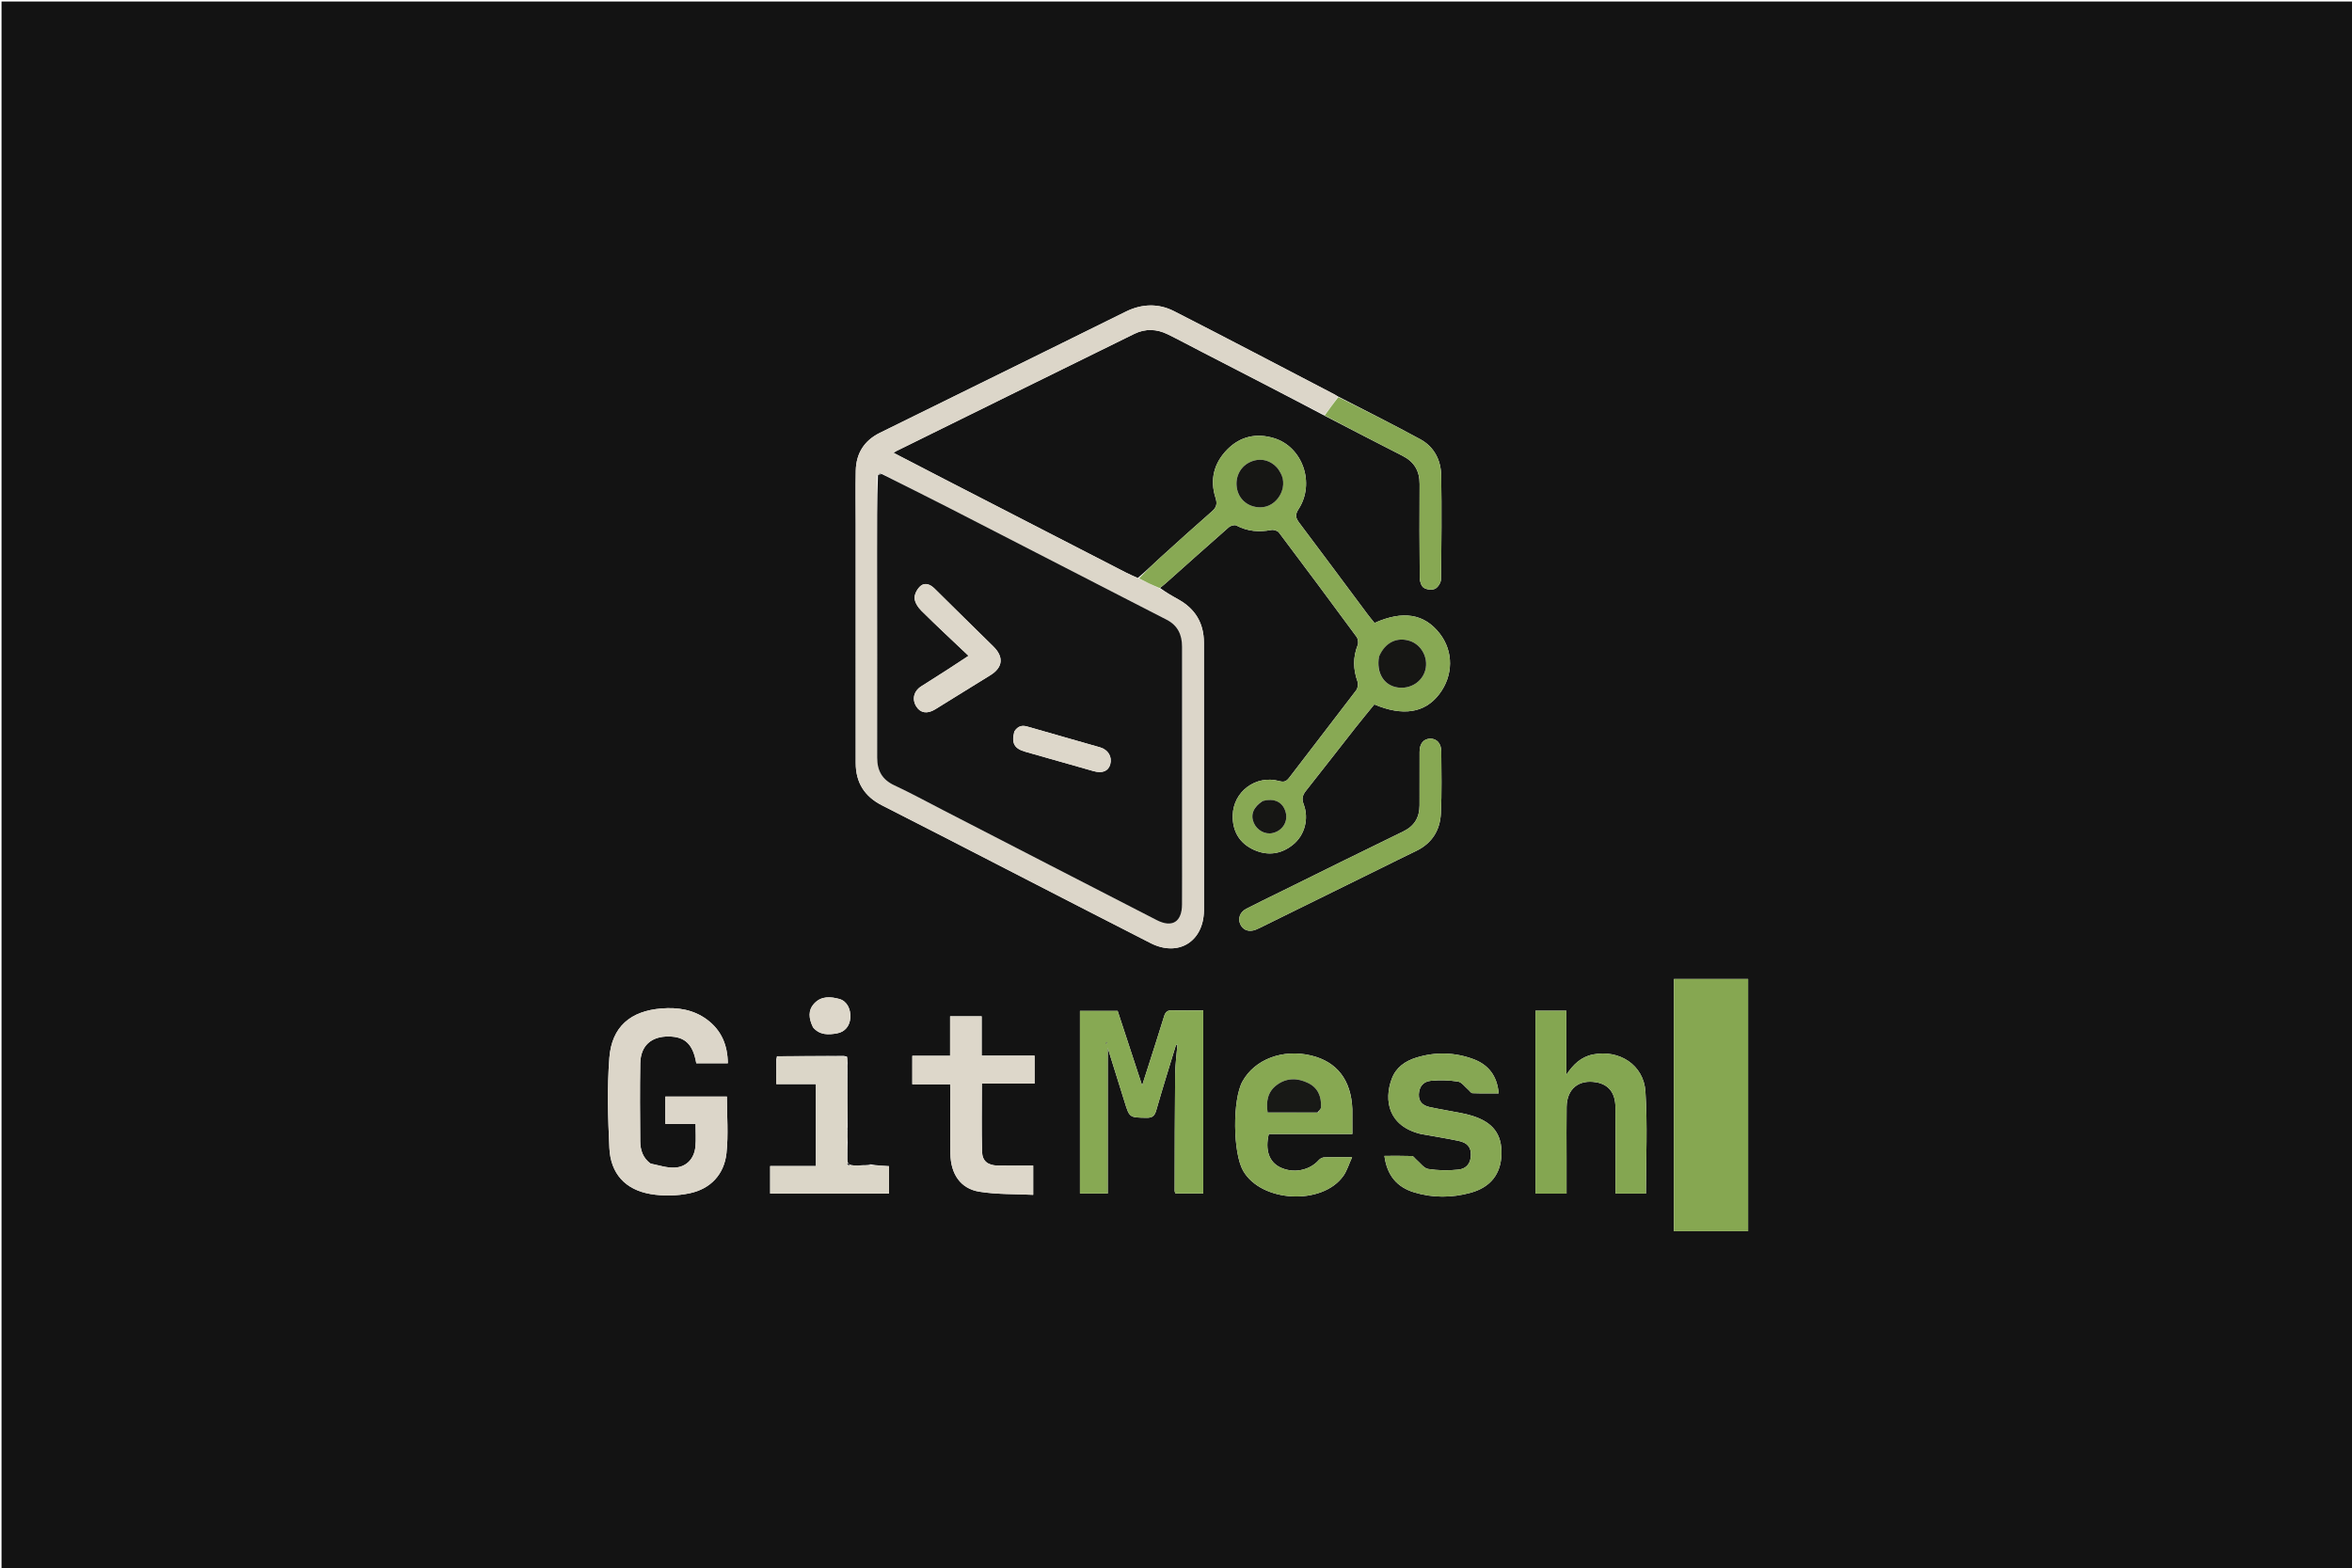
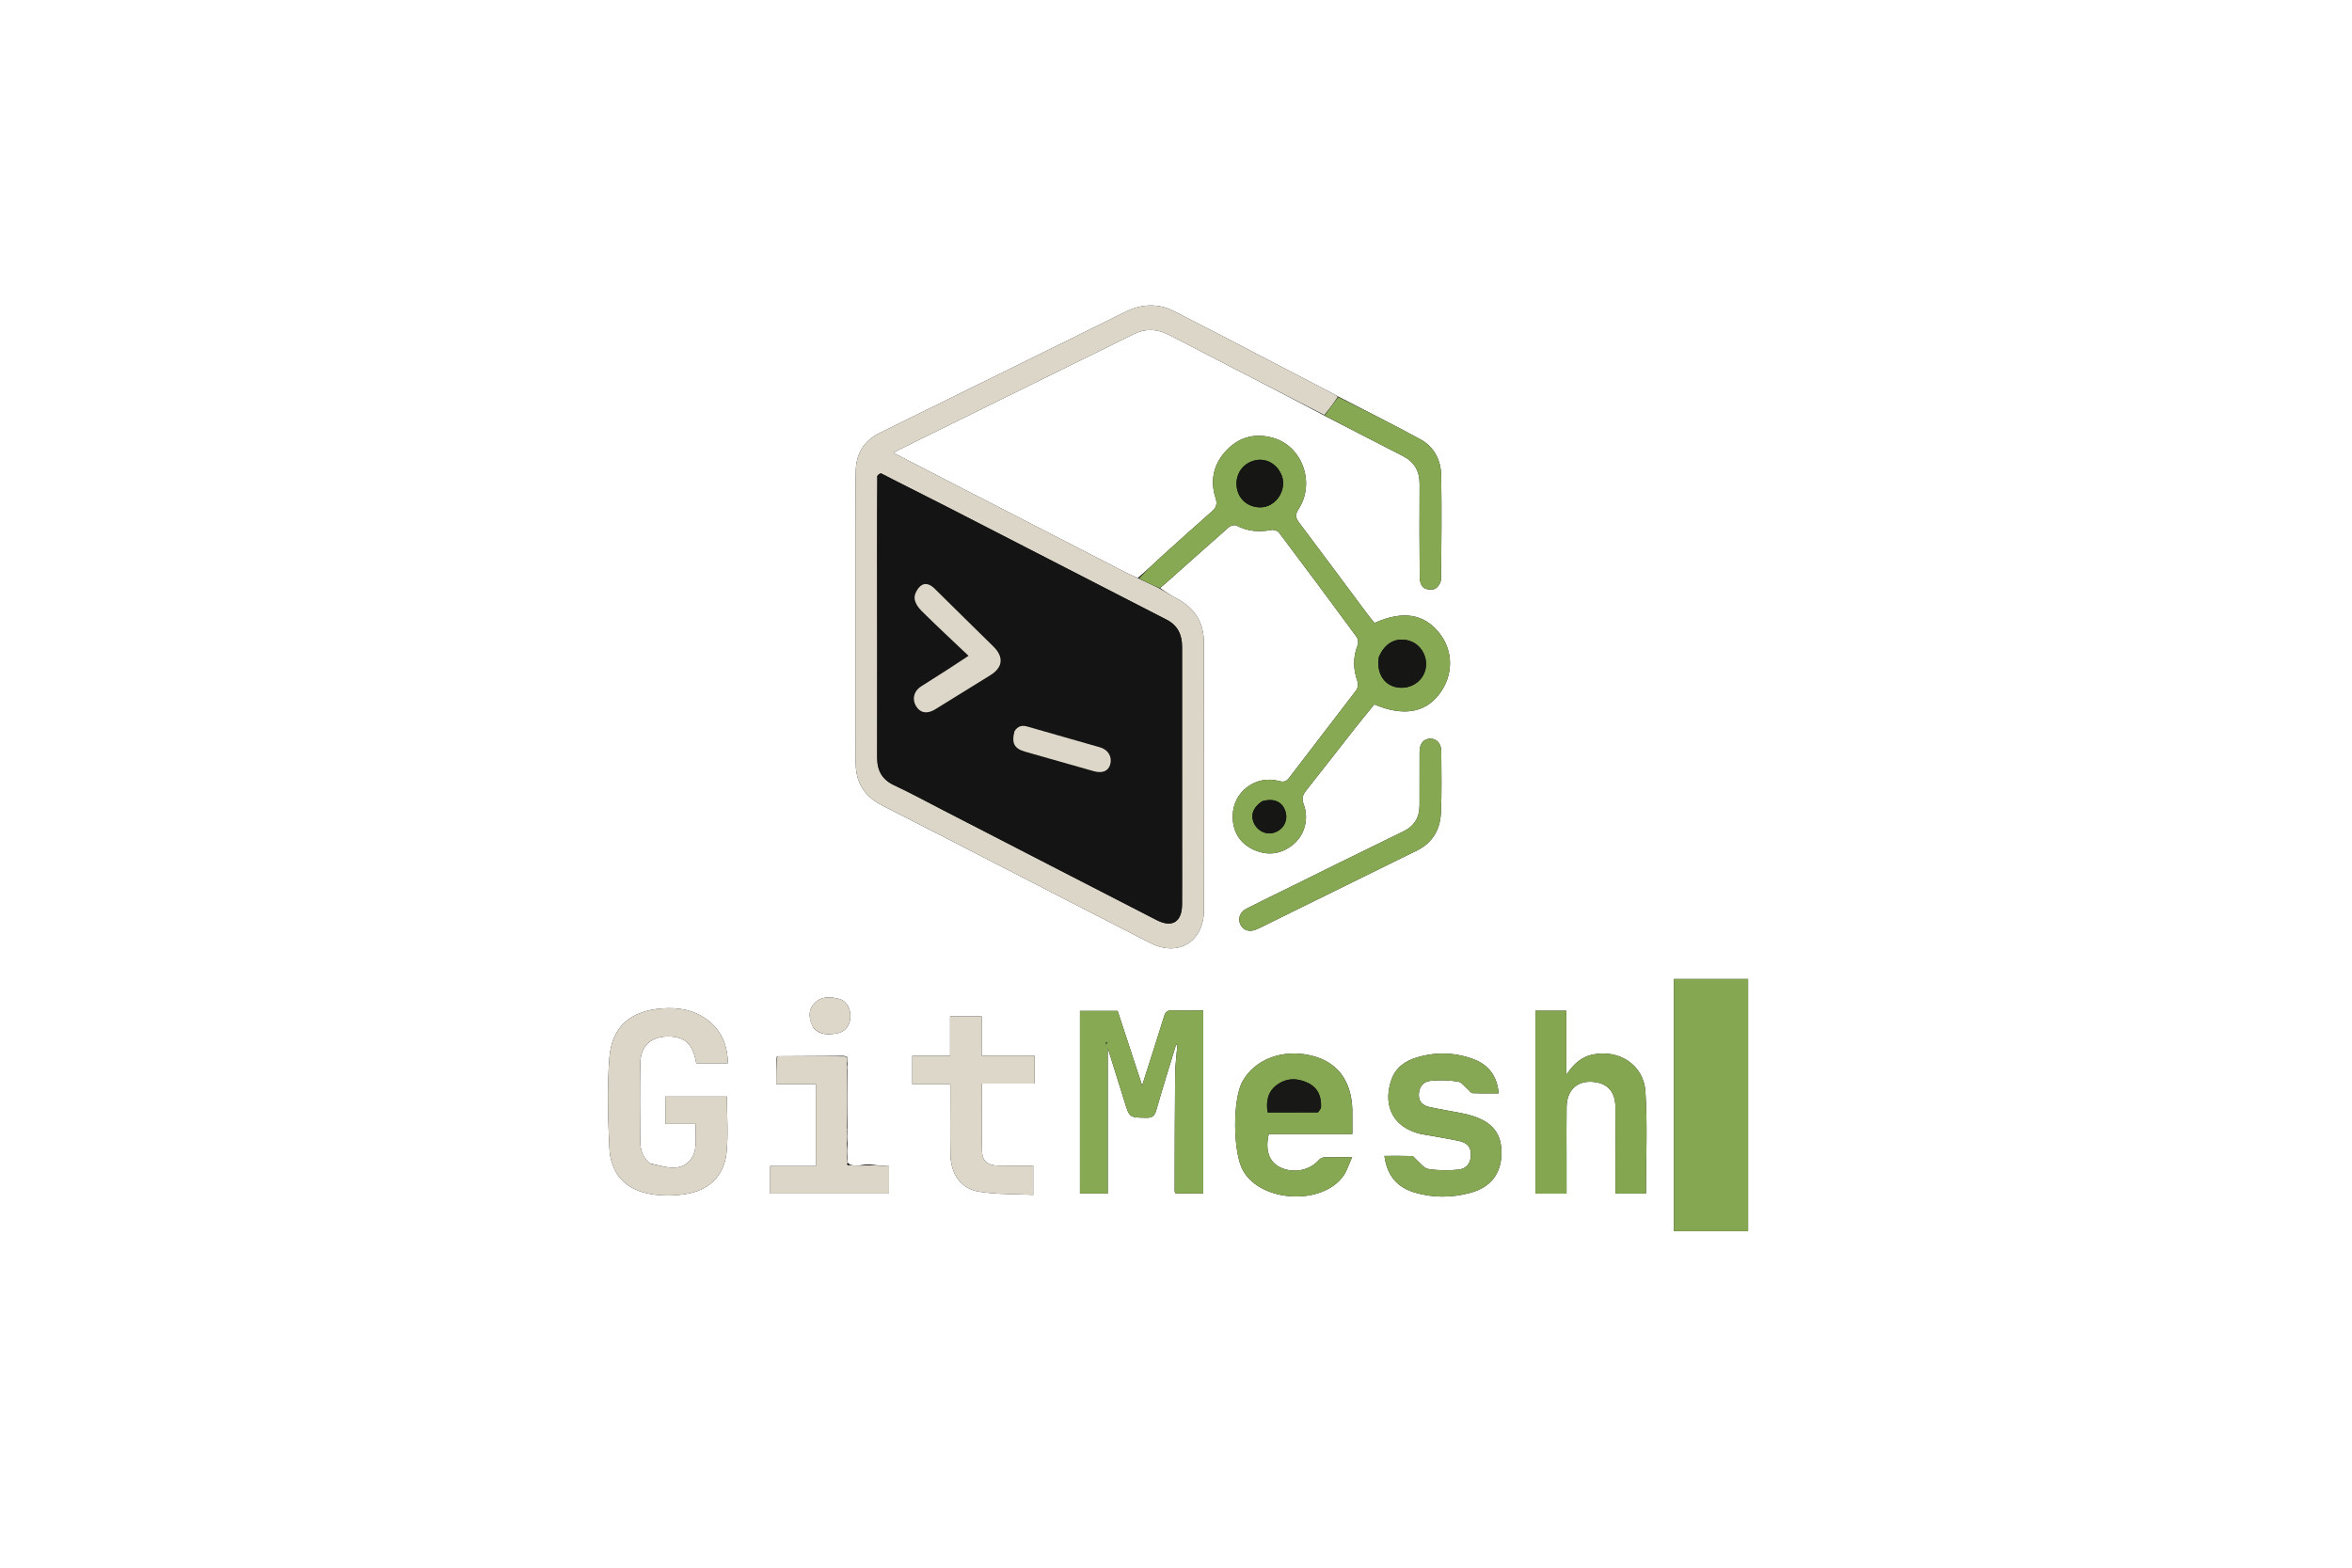
<svg xmlns="http://www.w3.org/2000/svg" version="1.1" id="Layer_1" x="0px" y="0px" width="100%" viewBox="0 0 1536 1024" enable-background="new 0 0 1536 1024" xml:space="preserve">
-   <path fill="#131313" opacity="1" stroke="none" d=" M846,1025   C564,1025 282.5,1025 1,1025   C1,683.667 1,342.333 1,1   C513,1 1025,1 1537,1   C1537,342.333 1537,683.667 1537,1025   C1306.833,1025 1076.667,1025 846,1025  M553.43,699.16   C553.354,697.791 553.278,696.422 553.489,694.408   C553.409,693.249 553.328,692.089 553.21,690.243   C552.797,690.132 552.384,690.02 551.062,689.679   C536.71,689.779 522.357,689.878 507.425,689.934   C507.328,690.279 507.231,690.624 506.965,691.895   C506.965,697.159 506.965,702.423 506.965,708.099   C515.878,708.099 524.281,708.099 532.827,708.099   C532.827,726.075 532.827,743.623 532.827,761.653   C522.634,761.653 512.751,761.653 502.968,761.653   C502.968,768.015 502.968,773.884 502.968,779.617   C529.075,779.617 554.776,779.617 580.596,779.617   C580.596,773.512 580.596,767.757 580.596,761.739   C576.589,761.514 572.807,761.302 568.466,760.536   C565.963,760.742 563.459,760.948 560.141,761.415   C558.442,761.334 556.743,761.253 554.744,760.655   C554.435,760.408 554.126,760.161 553.579,759.187   C553.447,758.443 553.314,757.698 553.408,756.079   C553.35,753.07 553.292,750.061 553.522,746.188   C553.423,743.777 553.323,741.367 553.439,738.333   C553.365,737.906 553.291,737.48 553.505,736.152   C553.402,724.086 553.3,712.021 553.43,699.16  M865.28,271.666   C882.141,280.356 898.967,289.115 915.879,297.705   C923.504,301.577 927.132,307.525 927.081,316.095   C926.96,336.578 926.974,357.062 927.171,377.544   C927.192,379.753 928.183,382.843 929.795,383.914   C931.666,385.159 935.161,385.548 937.133,384.602   C939.037,383.689 941.017,380.619 941.046,378.47   C941.356,355.827 941.559,333.174 941.184,310.534   C941.017,300.509 936.542,291.826 927.548,286.919   C909.891,277.285 891.873,268.312 873.4,258.74   C872.828,258.401 872.271,258.033 871.682,257.726   C836.697,239.52 801.8,221.142 766.666,203.228   C756.512,198.052 745.702,198.414 735.326,203.509   C718.303,211.867 701.327,220.32 684.315,228.702   C647.748,246.719 611.165,264.707 574.6,282.729   C564.373,287.769 559.109,296.151 558.877,307.443   C558.638,319.104 558.838,330.775 558.836,342.441   C558.83,394.44 558.78,446.438 558.843,498.437   C558.858,511.051 564.499,520.217 575.962,526.022   C603.129,539.78 630.164,553.8 657.252,567.713   C688.635,583.832 719.974,600.034 751.416,616.037   C769.516,625.249 785.996,615.077 786.25,594.77   C786.262,593.77 786.26,592.77 786.26,591.77   C786.246,534.438 786.225,477.107 786.22,419.775   C786.219,406.915 780.49,397.537 769.25,391.383   C765.063,389.09 760.989,386.592 757.564,384.035   C758.848,382.983 760.171,381.974 761.41,380.871   C775.095,368.683 788.729,356.437 802.514,344.364   C803.659,343.361 806.262,342.642 807.416,343.252   C814.726,347.116 822.249,347.707 830.232,346.175   C831.768,345.88 834.318,346.644 835.205,347.821   C852.247,370.436 869.145,393.16 885.92,415.973   C886.88,417.278 887.259,419.834 886.671,421.316   C883.491,429.327 883.678,437.148 886.538,445.191   C887.116,446.816 886.729,449.508 885.69,450.876   C871.19,469.984 856.443,488.904 841.923,507.997   C839.983,510.548 838.415,510.996 835.323,510.157   C820.175,506.046 805.402,516.978 805.048,532.593   C804.815,542.846 809.38,550.768 818.786,555.055   C827.87,559.195 836.77,558.006 844.546,551.614   C852.077,545.422 854.953,534.742 851.335,525.271   C849.901,521.517 850.763,519.194 852.984,516.392   C863.849,502.683 874.551,488.846 885.364,475.096   C889.362,470.012 893.505,465.044 897.507,460.115   C916.175,468.007 930.472,465.705 939.83,453.524   C949.205,441.318 949.334,425.457 940.154,413.721   C930.127,400.904 916.197,398.596 897.65,406.909   C896.173,405.072 894.567,403.196 893.093,401.221   C878.252,381.33 863.487,361.382 848.549,341.564   C846.186,338.429 845.573,336.349 848.032,332.564   C859.01,315.667 850.681,291.869 832.015,286.202   C820.578,282.73 810.062,284.961 801.585,293.503   C792.791,302.365 789.971,313.246 793.824,325.211   C795.129,329.261 794.356,331.498 791.361,334.119   C780.08,343.992 768.953,354.043 757.847,364.114   C753.058,368.456 748.459,373.007 743.019,377.542   C740.461,376.373 737.852,375.304 735.354,374.02   C695.727,353.646 656.111,333.249 616.5,312.845   C605.608,307.234 594.739,301.578 583.593,295.806   C584.375,295.263 584.729,294.944 585.141,294.741   C637.03,269.16 688.907,243.554 740.836,218.053   C747.98,214.545 755.4,214.841 762.516,218.332   C769.976,221.992 777.293,225.944 784.681,229.753   C811.418,243.537 838.159,257.315 865.28,271.666  M1141.621,651.531   C1141.621,647.585 1141.621,643.638 1141.621,639.47   C1125.06,639.47 1109.181,639.47 1093.178,639.47   C1093.178,694.543 1093.178,749.271 1093.178,804.214   C1109.33,804.214 1125.203,804.214 1141.621,804.214   C1141.621,753.395 1141.621,702.958 1141.621,651.531  M767.877,682.891   C768.171,682.616 768.464,682.341 768.757,682.066   C768.812,682.224 768.925,682.386 768.913,682.538   C768.406,689.01 767.505,695.478 767.439,701.954   C767.182,727.273 767.184,752.595 767.123,777.916   C767.121,778.512 767.512,779.109 767.67,779.562   C773.842,779.562 779.761,779.562 785.802,779.562   C785.802,739.643 785.802,700.09 785.802,660.004   C778.788,660.004 772.148,660.162 765.522,659.934   C762.461,659.829 761.112,660.958 760.24,663.802   C756.631,675.576 752.823,687.29 749.085,699.025   C748.076,702.195 747.058,705.361 745.885,709.025   C740.349,692.164 735.077,676.105 729.892,660.312   C721.22,660.312 713.285,660.312 705.285,660.312   C705.285,700.285 705.285,739.961 705.285,779.604   C711.697,779.604 717.613,779.604 723.42,779.604   C723.42,747.782 723.42,716.315 723.42,684.469   C727.127,696.331 730.781,707.858 734.327,719.418   C737.613,730.13 737.567,729.936 748.733,730.133   C752.713,730.204 754.1,728.752 755.131,725.15   C759.111,711.233 763.438,697.414 767.877,682.891  M424.715,759.964   C419.832,756.379 418.155,751.191 418.107,745.525   C417.963,728.528 417.818,711.524 418.136,694.531   C418.351,683.05 425.288,676.893 436.761,677.025   C447.421,677.147 452.556,682.085 454.715,694.516   C461.391,694.516 468.115,694.516 475.318,694.516   C475.169,682.588 471.107,672.873 461.549,665.866   C452.773,659.432 442.642,657.887 432.099,658.715   C411.752,660.311 399.521,670.655 397.952,690.964   C396.443,710.482 397.032,730.246 397.962,749.841   C398.755,766.546 408.284,777.1 424.846,779.939   C433.149,781.362 442.225,781.179 450.463,779.427   C464.071,776.532 472.944,767.087 474.434,753.207   C475.738,741.054 474.706,728.651 474.706,716.266   C461.512,716.266 448.096,716.266 434.506,716.266   C434.506,722.28 434.506,728.011 434.506,734.124   C441.289,734.124 447.729,734.124 454.245,734.124   C454.245,739.312 454.609,744.149 454.162,748.909   C453.434,756.66 448.505,762.194 440.81,762.67   C435.728,762.984 430.518,761.209 424.715,759.964  M1023.042,756.5   C1023.044,745.344 1022.918,734.186 1023.083,723.032   C1023.258,711.223 1030.996,704.932 1042.508,706.956   C1050.505,708.361 1054.884,713.817 1054.981,723.114   C1055.122,736.6 1055.015,750.088 1055.014,763.575   C1055.014,768.856 1055.014,774.138 1055.014,779.614   C1062.093,779.614 1068.626,779.614 1074.9,779.614   C1074.9,757.136 1075.984,734.973 1074.556,712.972   C1073.423,695.52 1057.407,685.399 1040.335,688.772   C1032.414,690.337 1027.357,695.427 1022.91,702.034   C1022.91,688.165 1022.91,674.296 1022.91,660.193   C1015.953,660.193 1009.519,660.193 1002.748,660.193   C1002.748,700.116 1002.748,739.933 1002.748,779.681   C1009.629,779.681 1016.054,779.681 1023.044,779.681   C1023.044,772.067 1023.044,764.783 1023.042,756.5  M883.145,724.344   C882.399,705.484 873.142,693.49 856.211,689.444   C837.694,685.02 819.433,691.915 811.419,706.355   C804.847,718.198 805.101,752.979 811.845,764.753   C823.698,785.446 863.575,787.535 877.335,768.028   C879.669,764.72 880.845,760.594 883.001,755.873   C875.898,755.873 870.414,755.765 864.941,755.954   C863.688,755.997 862.123,756.758 861.293,757.707   C855.228,764.645 844.454,766.705 835.838,762.396   C828.765,758.859 826.075,751.161 828.597,740.72   C846.535,740.72 864.616,740.72 883.163,740.72   C883.163,735.193 883.163,730.228 883.145,724.344  M927.892,740.716   C936.078,742.185 944.3,743.487 952.44,745.18   C958.276,746.393 960.658,749.357 960.593,754.272   C960.523,759.549 958.049,763.368 952.417,763.979   C945.911,764.685 939.151,764.578 932.701,763.557   C929.839,763.104 927.464,759.549 924.879,757.387   C923.955,756.615 923.089,755.147 922.157,755.114   C916.274,754.904 910.38,755.007 904.113,755.007   C905.837,767.961 912.502,775.456 923.437,778.807   C935.621,782.542 948.061,782.485 960.382,779.105   C973.342,775.549 980.215,766.866 980.545,753.933   C980.88,740.855 975.01,733.081 961.477,728.839   C958.945,728.045 956.335,727.467 953.728,726.956   C947.036,725.646 940.293,724.578 933.635,723.122   C929.382,722.192 926.392,719.823 926.581,714.847   C926.762,710.077 929.196,706.479 934.378,705.971   C940.25,705.397 946.325,705.566 952.149,706.466   C954.609,706.846 956.659,709.911 958.881,711.773   C959.803,712.544 960.661,714.015 961.591,714.05   C967.181,714.266 972.784,714.158 978.713,714.158   C977.752,702.729 971.989,695.44 962.207,691.812   C950.025,687.293 937.425,686.976 924.938,690.824   C917.657,693.068 911.671,697.225 908.893,704.701   C903.629,718.866 906.736,735.58 927.892,740.716  M595.795,698.116   C595.795,701.363 595.795,704.61 595.795,708.247   C604.41,708.247 612.34,708.247 620.619,708.247   C620.619,711.329 620.617,713.987 620.619,716.646   C620.625,728.976 620.485,741.309 620.678,753.636   C620.885,766.883 627.308,776.399 639.524,778.399   C651.02,780.281 662.893,779.857 674.742,780.455   C674.742,773.469 674.742,767.707 674.742,761.383   C666.88,761.383 659.244,761.512 651.615,761.344   C645.088,761.201 641.499,758.436 641.334,752.196   C640.95,737.594 641.211,722.976 641.211,707.798   C653.034,707.798 664.406,707.798 675.639,707.798   C675.639,701.476 675.639,695.729 675.639,689.55   C664.079,689.55 652.811,689.55 641.08,689.55   C641.08,680.708 641.08,672.292 641.08,663.82   C634.038,663.82 627.474,663.82 620.478,663.82   C620.478,672.462 620.478,680.729 620.478,689.642   C612.022,689.642 603.989,689.642 595.804,689.642   C595.804,692.62 595.804,694.942 595.795,698.116  M901.039,567.51   C908.956,563.615 916.838,559.647 924.797,555.84   C935.15,550.888 940.453,542.317 940.982,531.297   C941.628,517.836 941.322,504.324 941.238,490.836   C941.206,485.541 938.21,482.38 933.986,482.484   C929.668,482.59 927.087,485.734 927.07,491.097   C927.033,502.757 927.074,514.417 927.044,526.077   C927.024,533.952 923.731,539.539 916.369,543.109   C889.414,556.182 862.591,569.527 835.72,582.774   C828.404,586.381 821.045,589.906 813.806,593.661   C809.707,595.787 808.28,600.033 810.003,603.763   C811.791,607.633 815.642,608.969 820.132,607.247   C821.063,606.89 821.965,606.452 822.861,606.011   C848.702,593.297 874.54,580.578 901.039,567.51  M531.082,671.217   C535.374,676.211 540.982,675.999 546.671,674.973   C551.775,674.052 554.939,670.174 555.314,664.862   C555.724,659.059 553.033,653.862 548.149,652.524   C542.432,650.959 536.458,650.502 531.871,655.335   C527.516,659.923 528.149,665.263 531.082,671.217  z" />
+   <path fill="#131313" opacity="1" stroke="none" d=" M553.43,699.16   C553.354,697.791 553.278,696.422 553.489,694.408   C553.409,693.249 553.328,692.089 553.21,690.243   C552.797,690.132 552.384,690.02 551.062,689.679   C536.71,689.779 522.357,689.878 507.425,689.934   C507.328,690.279 507.231,690.624 506.965,691.895   C506.965,697.159 506.965,702.423 506.965,708.099   C515.878,708.099 524.281,708.099 532.827,708.099   C532.827,726.075 532.827,743.623 532.827,761.653   C522.634,761.653 512.751,761.653 502.968,761.653   C502.968,768.015 502.968,773.884 502.968,779.617   C529.075,779.617 554.776,779.617 580.596,779.617   C580.596,773.512 580.596,767.757 580.596,761.739   C576.589,761.514 572.807,761.302 568.466,760.536   C565.963,760.742 563.459,760.948 560.141,761.415   C558.442,761.334 556.743,761.253 554.744,760.655   C554.435,760.408 554.126,760.161 553.579,759.187   C553.447,758.443 553.314,757.698 553.408,756.079   C553.35,753.07 553.292,750.061 553.522,746.188   C553.423,743.777 553.323,741.367 553.439,738.333   C553.365,737.906 553.291,737.48 553.505,736.152   C553.402,724.086 553.3,712.021 553.43,699.16  M865.28,271.666   C882.141,280.356 898.967,289.115 915.879,297.705   C923.504,301.577 927.132,307.525 927.081,316.095   C926.96,336.578 926.974,357.062 927.171,377.544   C927.192,379.753 928.183,382.843 929.795,383.914   C931.666,385.159 935.161,385.548 937.133,384.602   C939.037,383.689 941.017,380.619 941.046,378.47   C941.356,355.827 941.559,333.174 941.184,310.534   C941.017,300.509 936.542,291.826 927.548,286.919   C909.891,277.285 891.873,268.312 873.4,258.74   C872.828,258.401 872.271,258.033 871.682,257.726   C836.697,239.52 801.8,221.142 766.666,203.228   C756.512,198.052 745.702,198.414 735.326,203.509   C718.303,211.867 701.327,220.32 684.315,228.702   C647.748,246.719 611.165,264.707 574.6,282.729   C564.373,287.769 559.109,296.151 558.877,307.443   C558.638,319.104 558.838,330.775 558.836,342.441   C558.83,394.44 558.78,446.438 558.843,498.437   C558.858,511.051 564.499,520.217 575.962,526.022   C603.129,539.78 630.164,553.8 657.252,567.713   C688.635,583.832 719.974,600.034 751.416,616.037   C769.516,625.249 785.996,615.077 786.25,594.77   C786.262,593.77 786.26,592.77 786.26,591.77   C786.246,534.438 786.225,477.107 786.22,419.775   C786.219,406.915 780.49,397.537 769.25,391.383   C765.063,389.09 760.989,386.592 757.564,384.035   C758.848,382.983 760.171,381.974 761.41,380.871   C775.095,368.683 788.729,356.437 802.514,344.364   C803.659,343.361 806.262,342.642 807.416,343.252   C814.726,347.116 822.249,347.707 830.232,346.175   C831.768,345.88 834.318,346.644 835.205,347.821   C852.247,370.436 869.145,393.16 885.92,415.973   C886.88,417.278 887.259,419.834 886.671,421.316   C883.491,429.327 883.678,437.148 886.538,445.191   C887.116,446.816 886.729,449.508 885.69,450.876   C871.19,469.984 856.443,488.904 841.923,507.997   C839.983,510.548 838.415,510.996 835.323,510.157   C820.175,506.046 805.402,516.978 805.048,532.593   C804.815,542.846 809.38,550.768 818.786,555.055   C827.87,559.195 836.77,558.006 844.546,551.614   C852.077,545.422 854.953,534.742 851.335,525.271   C849.901,521.517 850.763,519.194 852.984,516.392   C863.849,502.683 874.551,488.846 885.364,475.096   C889.362,470.012 893.505,465.044 897.507,460.115   C916.175,468.007 930.472,465.705 939.83,453.524   C949.205,441.318 949.334,425.457 940.154,413.721   C930.127,400.904 916.197,398.596 897.65,406.909   C896.173,405.072 894.567,403.196 893.093,401.221   C878.252,381.33 863.487,361.382 848.549,341.564   C846.186,338.429 845.573,336.349 848.032,332.564   C859.01,315.667 850.681,291.869 832.015,286.202   C820.578,282.73 810.062,284.961 801.585,293.503   C792.791,302.365 789.971,313.246 793.824,325.211   C795.129,329.261 794.356,331.498 791.361,334.119   C780.08,343.992 768.953,354.043 757.847,364.114   C753.058,368.456 748.459,373.007 743.019,377.542   C740.461,376.373 737.852,375.304 735.354,374.02   C695.727,353.646 656.111,333.249 616.5,312.845   C605.608,307.234 594.739,301.578 583.593,295.806   C584.375,295.263 584.729,294.944 585.141,294.741   C637.03,269.16 688.907,243.554 740.836,218.053   C747.98,214.545 755.4,214.841 762.516,218.332   C769.976,221.992 777.293,225.944 784.681,229.753   C811.418,243.537 838.159,257.315 865.28,271.666  M1141.621,651.531   C1141.621,647.585 1141.621,643.638 1141.621,639.47   C1125.06,639.47 1109.181,639.47 1093.178,639.47   C1093.178,694.543 1093.178,749.271 1093.178,804.214   C1109.33,804.214 1125.203,804.214 1141.621,804.214   C1141.621,753.395 1141.621,702.958 1141.621,651.531  M767.877,682.891   C768.171,682.616 768.464,682.341 768.757,682.066   C768.812,682.224 768.925,682.386 768.913,682.538   C768.406,689.01 767.505,695.478 767.439,701.954   C767.182,727.273 767.184,752.595 767.123,777.916   C767.121,778.512 767.512,779.109 767.67,779.562   C773.842,779.562 779.761,779.562 785.802,779.562   C785.802,739.643 785.802,700.09 785.802,660.004   C778.788,660.004 772.148,660.162 765.522,659.934   C762.461,659.829 761.112,660.958 760.24,663.802   C756.631,675.576 752.823,687.29 749.085,699.025   C748.076,702.195 747.058,705.361 745.885,709.025   C740.349,692.164 735.077,676.105 729.892,660.312   C721.22,660.312 713.285,660.312 705.285,660.312   C705.285,700.285 705.285,739.961 705.285,779.604   C711.697,779.604 717.613,779.604 723.42,779.604   C723.42,747.782 723.42,716.315 723.42,684.469   C727.127,696.331 730.781,707.858 734.327,719.418   C737.613,730.13 737.567,729.936 748.733,730.133   C752.713,730.204 754.1,728.752 755.131,725.15   C759.111,711.233 763.438,697.414 767.877,682.891  M424.715,759.964   C419.832,756.379 418.155,751.191 418.107,745.525   C417.963,728.528 417.818,711.524 418.136,694.531   C418.351,683.05 425.288,676.893 436.761,677.025   C447.421,677.147 452.556,682.085 454.715,694.516   C461.391,694.516 468.115,694.516 475.318,694.516   C475.169,682.588 471.107,672.873 461.549,665.866   C452.773,659.432 442.642,657.887 432.099,658.715   C411.752,660.311 399.521,670.655 397.952,690.964   C396.443,710.482 397.032,730.246 397.962,749.841   C398.755,766.546 408.284,777.1 424.846,779.939   C433.149,781.362 442.225,781.179 450.463,779.427   C464.071,776.532 472.944,767.087 474.434,753.207   C475.738,741.054 474.706,728.651 474.706,716.266   C461.512,716.266 448.096,716.266 434.506,716.266   C434.506,722.28 434.506,728.011 434.506,734.124   C441.289,734.124 447.729,734.124 454.245,734.124   C454.245,739.312 454.609,744.149 454.162,748.909   C453.434,756.66 448.505,762.194 440.81,762.67   C435.728,762.984 430.518,761.209 424.715,759.964  M1023.042,756.5   C1023.044,745.344 1022.918,734.186 1023.083,723.032   C1023.258,711.223 1030.996,704.932 1042.508,706.956   C1050.505,708.361 1054.884,713.817 1054.981,723.114   C1055.122,736.6 1055.015,750.088 1055.014,763.575   C1055.014,768.856 1055.014,774.138 1055.014,779.614   C1062.093,779.614 1068.626,779.614 1074.9,779.614   C1074.9,757.136 1075.984,734.973 1074.556,712.972   C1073.423,695.52 1057.407,685.399 1040.335,688.772   C1032.414,690.337 1027.357,695.427 1022.91,702.034   C1022.91,688.165 1022.91,674.296 1022.91,660.193   C1015.953,660.193 1009.519,660.193 1002.748,660.193   C1002.748,700.116 1002.748,739.933 1002.748,779.681   C1009.629,779.681 1016.054,779.681 1023.044,779.681   C1023.044,772.067 1023.044,764.783 1023.042,756.5  M883.145,724.344   C882.399,705.484 873.142,693.49 856.211,689.444   C837.694,685.02 819.433,691.915 811.419,706.355   C804.847,718.198 805.101,752.979 811.845,764.753   C823.698,785.446 863.575,787.535 877.335,768.028   C879.669,764.72 880.845,760.594 883.001,755.873   C875.898,755.873 870.414,755.765 864.941,755.954   C863.688,755.997 862.123,756.758 861.293,757.707   C855.228,764.645 844.454,766.705 835.838,762.396   C828.765,758.859 826.075,751.161 828.597,740.72   C846.535,740.72 864.616,740.72 883.163,740.72   C883.163,735.193 883.163,730.228 883.145,724.344  M927.892,740.716   C936.078,742.185 944.3,743.487 952.44,745.18   C958.276,746.393 960.658,749.357 960.593,754.272   C960.523,759.549 958.049,763.368 952.417,763.979   C945.911,764.685 939.151,764.578 932.701,763.557   C929.839,763.104 927.464,759.549 924.879,757.387   C923.955,756.615 923.089,755.147 922.157,755.114   C916.274,754.904 910.38,755.007 904.113,755.007   C905.837,767.961 912.502,775.456 923.437,778.807   C935.621,782.542 948.061,782.485 960.382,779.105   C973.342,775.549 980.215,766.866 980.545,753.933   C980.88,740.855 975.01,733.081 961.477,728.839   C958.945,728.045 956.335,727.467 953.728,726.956   C947.036,725.646 940.293,724.578 933.635,723.122   C929.382,722.192 926.392,719.823 926.581,714.847   C926.762,710.077 929.196,706.479 934.378,705.971   C940.25,705.397 946.325,705.566 952.149,706.466   C954.609,706.846 956.659,709.911 958.881,711.773   C959.803,712.544 960.661,714.015 961.591,714.05   C967.181,714.266 972.784,714.158 978.713,714.158   C977.752,702.729 971.989,695.44 962.207,691.812   C950.025,687.293 937.425,686.976 924.938,690.824   C917.657,693.068 911.671,697.225 908.893,704.701   C903.629,718.866 906.736,735.58 927.892,740.716  M595.795,698.116   C595.795,701.363 595.795,704.61 595.795,708.247   C604.41,708.247 612.34,708.247 620.619,708.247   C620.619,711.329 620.617,713.987 620.619,716.646   C620.625,728.976 620.485,741.309 620.678,753.636   C620.885,766.883 627.308,776.399 639.524,778.399   C651.02,780.281 662.893,779.857 674.742,780.455   C674.742,773.469 674.742,767.707 674.742,761.383   C666.88,761.383 659.244,761.512 651.615,761.344   C645.088,761.201 641.499,758.436 641.334,752.196   C640.95,737.594 641.211,722.976 641.211,707.798   C653.034,707.798 664.406,707.798 675.639,707.798   C675.639,701.476 675.639,695.729 675.639,689.55   C664.079,689.55 652.811,689.55 641.08,689.55   C641.08,680.708 641.08,672.292 641.08,663.82   C634.038,663.82 627.474,663.82 620.478,663.82   C620.478,672.462 620.478,680.729 620.478,689.642   C612.022,689.642 603.989,689.642 595.804,689.642   C595.804,692.62 595.804,694.942 595.795,698.116  M901.039,567.51   C908.956,563.615 916.838,559.647 924.797,555.84   C935.15,550.888 940.453,542.317 940.982,531.297   C941.628,517.836 941.322,504.324 941.238,490.836   C941.206,485.541 938.21,482.38 933.986,482.484   C929.668,482.59 927.087,485.734 927.07,491.097   C927.033,502.757 927.074,514.417 927.044,526.077   C927.024,533.952 923.731,539.539 916.369,543.109   C889.414,556.182 862.591,569.527 835.72,582.774   C828.404,586.381 821.045,589.906 813.806,593.661   C809.707,595.787 808.28,600.033 810.003,603.763   C811.791,607.633 815.642,608.969 820.132,607.247   C821.063,606.89 821.965,606.452 822.861,606.011   C848.702,593.297 874.54,580.578 901.039,567.51  M531.082,671.217   C535.374,676.211 540.982,675.999 546.671,674.973   C551.775,674.052 554.939,670.174 555.314,664.862   C555.724,659.059 553.033,653.862 548.149,652.524   C542.432,650.959 536.458,650.502 531.871,655.335   C527.516,659.923 528.149,665.263 531.082,671.217  z" />
  <path fill="#DCD6C9" opacity="1" stroke="none" d=" M756.863,384.187   C760.989,386.592 765.063,389.09 769.25,391.383   C780.49,397.537 786.219,406.915 786.22,419.775   C786.225,477.107 786.246,534.438 786.26,591.77   C786.26,592.77 786.262,593.77 786.25,594.77   C785.996,615.077 769.516,625.249 751.416,616.037   C719.974,600.034 688.635,583.832 657.252,567.713   C630.164,553.8 603.129,539.78 575.962,526.022   C564.499,520.217 558.858,511.051 558.843,498.437   C558.78,446.438 558.83,394.44 558.836,342.441   C558.838,330.775 558.638,319.104 558.877,307.443   C559.109,296.151 564.373,287.769 574.6,282.729   C611.165,264.707 647.748,246.719 684.315,228.702   C701.327,220.32 718.303,211.867 735.326,203.509   C745.702,198.414 756.512,198.052 766.666,203.228   C801.8,221.142 836.697,239.52 871.682,257.726   C872.271,258.033 872.828,258.401 873.671,259.241   C870.927,263.526 867.913,267.311 864.899,271.096   C838.159,257.315 811.418,243.537 784.681,229.753   C777.293,225.944 769.976,221.992 762.516,218.332   C755.4,214.841 747.98,214.545 740.836,218.053   C688.907,243.554 637.03,269.16 585.141,294.741   C584.729,294.944 584.375,295.263 583.593,295.806   C594.739,301.578 605.608,307.234 616.5,312.845   C656.111,333.249 695.727,353.646 735.354,374.02   C737.852,375.304 740.461,376.373 743.482,377.826   C748.25,380.136 752.557,382.162 756.863,384.187  M575.378,309.09   C574.584,309.394 573.789,309.697 572.782,310.917   C572.794,327.574 572.808,344.231 572.819,360.888   C572.848,405.53 572.937,450.173 572.85,494.815   C572.833,503.401 576.07,509.251 584.068,512.984   C594.765,517.977 605.147,523.646 615.648,529.055   C662.234,553.048 708.79,577.099 755.414,601.016   C765.546,606.214 771.876,602.187 771.95,590.782   C772.03,578.456 771.97,566.129 771.97,553.802   C771.968,509.992 771.973,466.183 771.959,422.373   C771.956,414.629 769.144,408.513 761.923,404.805   C714.575,380.488 667.264,356.098 619.905,331.802   C605.273,324.296 590.528,317.009 575.378,309.09  z" />
  <path fill="#88A954" opacity="1" stroke="none" d=" M757.214,384.111   C752.557,382.162 748.25,380.136 743.859,377.787   C748.459,373.007 753.058,368.456 757.847,364.114   C768.953,354.043 780.08,343.992 791.361,334.119   C794.356,331.498 795.129,329.261 793.824,325.211   C789.971,313.246 792.791,302.365 801.585,293.503   C810.062,284.961 820.578,282.73 832.015,286.202   C850.681,291.869 859.01,315.667 848.032,332.564   C845.573,336.349 846.186,338.429 848.549,341.564   C863.487,361.382 878.252,381.33 893.093,401.221   C894.567,403.196 896.173,405.072 897.65,406.909   C916.197,398.596 930.127,400.904 940.154,413.721   C949.334,425.457 949.205,441.318 939.83,453.524   C930.472,465.705 916.175,468.007 897.507,460.115   C893.505,465.044 889.362,470.012 885.364,475.096   C874.551,488.846 863.849,502.683 852.984,516.392   C850.763,519.194 849.901,521.517 851.335,525.271   C854.953,534.742 852.077,545.422 844.546,551.614   C836.77,558.006 827.87,559.195 818.786,555.055   C809.38,550.768 804.815,542.846 805.048,532.593   C805.402,516.978 820.175,506.046 835.323,510.157   C838.415,510.996 839.983,510.548 841.923,507.997   C856.443,488.904 871.19,469.984 885.69,450.876   C886.729,449.508 887.116,446.816 886.538,445.191   C883.678,437.148 883.491,429.327 886.671,421.316   C887.259,419.834 886.88,417.278 885.92,415.973   C869.145,393.16 852.247,370.436 835.205,347.821   C834.318,346.644 831.768,345.88 830.232,346.175   C822.249,347.707 814.726,347.116 807.416,343.252   C806.262,342.642 803.659,343.361 802.514,344.364   C788.729,356.437 775.095,368.683 761.41,380.871   C760.171,381.974 758.848,382.983 757.214,384.111  M900.431,429.352   C898.756,439.486 903.702,447.561 912.468,449.002   C920.952,450.398 928.937,445.374 930.886,437.414   C932.819,429.522 928.253,421.094 920.72,418.649   C912.181,415.878 904.482,419.691 900.431,429.352  M836.139,308.624   C835.605,307.786 835.15,306.885 834.526,306.121   C829.711,300.223 822.476,298.691 815.763,302.107   C809.445,305.323 806.262,312.529 807.95,319.791   C809.578,326.794 815.466,331.256 822.786,331.397   C834.025,331.615 841.561,318.315 836.139,308.624  M824.166,523.411   C818.521,527.172 816.58,532.112 818.713,537.286   C820.783,542.311 826.152,545.272 831.129,544.136   C837.522,542.677 841.258,536.758 839.651,530.63   C837.893,523.92 832.274,521.067 824.166,523.411  z" />
  <path fill="#86A751" opacity="1" stroke="none" d=" M1141.621,652.026   C1141.621,702.958 1141.621,753.395 1141.621,804.214   C1125.203,804.214 1109.33,804.214 1093.178,804.214   C1093.178,749.271 1093.178,694.543 1093.178,639.47   C1109.181,639.47 1125.06,639.47 1141.621,639.47   C1141.621,643.638 1141.621,647.585 1141.621,652.026  z" />
  <path fill="#87A953" opacity="1" stroke="none" d=" M767.756,683.225   C763.438,697.414 759.111,711.233 755.131,725.15   C754.1,728.752 752.713,730.204 748.733,730.133   C737.567,729.936 737.613,730.13 734.327,719.418   C730.781,707.858 727.127,696.331 723.42,684.469   C723.42,716.315 723.42,747.782 723.42,779.604   C717.613,779.604 711.697,779.604 705.285,779.604   C705.285,739.961 705.285,700.285 705.285,660.312   C713.285,660.312 721.22,660.312 729.892,660.312   C735.077,676.105 740.349,692.164 745.885,709.025   C747.058,705.361 748.076,702.195 749.085,699.025   C752.823,687.29 756.631,675.576 760.24,663.802   C761.112,660.958 762.461,659.829 765.522,659.934   C772.148,660.162 778.788,660.004 785.802,660.004   C785.802,700.09 785.802,739.643 785.802,779.562   C779.761,779.562 773.842,779.562 767.67,779.562   C767.512,779.109 767.121,778.512 767.123,777.916   C767.184,752.595 767.182,727.273 767.439,701.954   C767.505,695.478 768.406,689.01 768.913,682.538   C768.925,682.386 768.812,682.224 768.757,682.066   C768.464,682.341 768.171,682.616 767.756,683.225  M722.497,682.479   C722.608,681.894 722.72,681.31 722.832,680.726   C722.696,680.706 722.56,680.685 722.424,680.664   C722.369,681.125 722.314,681.585 722.497,682.479  z" />
  <path fill="#DCD6C9" opacity="1" stroke="none" d=" M425.04,760.167   C430.518,761.209 435.728,762.984 440.81,762.67   C448.505,762.194 453.434,756.66 454.162,748.909   C454.609,744.149 454.245,739.312 454.245,734.124   C447.729,734.124 441.289,734.124 434.506,734.124   C434.506,728.011 434.506,722.28 434.506,716.266   C448.096,716.266 461.512,716.266 474.706,716.266   C474.706,728.651 475.738,741.054 474.434,753.207   C472.944,767.087 464.071,776.532 450.463,779.427   C442.225,781.179 433.149,781.362 424.846,779.939   C408.284,777.1 398.755,766.546 397.962,749.841   C397.032,730.246 396.443,710.482 397.952,690.964   C399.521,670.655 411.752,660.311 432.099,658.715   C442.642,657.887 452.773,659.432 461.549,665.866   C471.107,672.873 475.169,682.588 475.318,694.516   C468.115,694.516 461.391,694.516 454.715,694.516   C452.556,682.085 447.421,677.147 436.761,677.025   C425.288,676.893 418.351,683.05 418.136,694.531   C417.818,711.524 417.963,728.528 418.107,745.525   C418.155,751.191 419.832,756.379 425.04,760.167  z" />
  <path fill="#84A651" opacity="1" stroke="none" d=" M1023.043,757   C1023.044,764.783 1023.044,772.067 1023.044,779.681   C1016.054,779.681 1009.629,779.681 1002.748,779.681   C1002.748,739.933 1002.748,700.116 1002.748,660.193   C1009.519,660.193 1015.953,660.193 1022.91,660.193   C1022.91,674.296 1022.91,688.165 1022.91,702.034   C1027.357,695.427 1032.414,690.337 1040.335,688.772   C1057.407,685.399 1073.423,695.52 1074.556,712.972   C1075.984,734.973 1074.9,757.136 1074.9,779.614   C1068.626,779.614 1062.093,779.614 1055.014,779.614   C1055.014,774.138 1055.014,768.856 1055.014,763.575   C1055.015,750.088 1055.122,736.6 1054.981,723.114   C1054.884,713.817 1050.505,708.361 1042.508,706.956   C1030.996,704.932 1023.258,711.223 1023.083,723.032   C1022.918,734.186 1023.044,745.344 1023.043,757  z" />
  <path fill="#87A852" opacity="1" stroke="none" d=" M883.154,724.803   C883.163,730.228 883.163,735.193 883.163,740.72   C864.616,740.72 846.535,740.72 828.597,740.72   C826.075,751.161 828.765,758.859 835.838,762.396   C844.454,766.705 855.228,764.645 861.293,757.707   C862.123,756.758 863.688,755.997 864.941,755.954   C870.414,755.765 875.898,755.873 883.001,755.873   C880.845,760.594 879.669,764.72 877.335,768.028   C863.575,787.535 823.698,785.446 811.845,764.753   C805.101,752.979 804.847,718.198 811.419,706.355   C819.433,691.915 837.694,685.02 856.211,689.444   C873.142,693.49 882.399,705.484 883.154,724.803  M860.847,726.591   C861.496,725.454 862.654,724.342 862.71,723.176   C863.035,716.354 860.774,710.602 854.374,707.452   C847.327,703.984 840.115,703.915 833.659,708.814   C827.932,713.16 826.721,719.32 827.828,726.635   C838.753,726.635 849.353,726.635 860.847,726.591  z" />
  <path fill="#86A753" opacity="1" stroke="none" d=" M927.501,740.598   C906.736,735.58 903.629,718.866 908.893,704.701   C911.671,697.225 917.657,693.068 924.938,690.824   C937.425,686.976 950.025,687.293 962.207,691.812   C971.989,695.44 977.752,702.729 978.713,714.158   C972.784,714.158 967.181,714.266 961.591,714.05   C960.661,714.015 959.803,712.544 958.881,711.773   C956.659,709.911 954.609,706.846 952.149,706.466   C946.325,705.566 940.25,705.397 934.378,705.971   C929.196,706.479 926.762,710.077 926.581,714.847   C926.392,719.823 929.382,722.192 933.635,723.122   C940.293,724.578 947.036,725.646 953.728,726.956   C956.335,727.467 958.945,728.045 961.477,728.839   C975.01,733.081 980.88,740.855 980.545,753.933   C980.215,766.866 973.342,775.549 960.382,779.105   C948.061,782.485 935.621,782.542 923.437,778.807   C912.502,775.456 905.837,767.961 904.113,755.007   C910.38,755.007 916.274,754.904 922.157,755.114   C923.089,755.147 923.955,756.615 924.879,757.387   C927.464,759.549 929.839,763.104 932.701,763.557   C939.151,764.578 945.911,764.685 952.417,763.979   C958.049,763.368 960.523,759.549 960.593,754.272   C960.658,749.357 958.276,746.393 952.44,745.18   C944.3,743.487 936.078,742.185 927.501,740.598  z" />
  <path fill="#DDD7CA" opacity="1" stroke="none" d=" M595.8,697.69   C595.804,694.942 595.804,692.62 595.804,689.642   C603.989,689.642 612.022,689.642 620.478,689.642   C620.478,680.729 620.478,672.462 620.478,663.82   C627.474,663.82 634.038,663.82 641.08,663.82   C641.08,672.292 641.08,680.708 641.08,689.55   C652.811,689.55 664.079,689.55 675.639,689.55   C675.639,695.729 675.639,701.476 675.639,707.798   C664.406,707.798 653.034,707.798 641.211,707.798   C641.211,722.976 640.95,737.594 641.334,752.196   C641.499,758.436 645.088,761.201 651.615,761.344   C659.244,761.512 666.88,761.383 674.742,761.383   C674.742,767.707 674.742,773.469 674.742,780.455   C662.893,779.857 651.02,780.281 639.524,778.399   C627.308,776.399 620.885,766.883 620.678,753.636   C620.485,741.309 620.625,728.976 620.619,716.646   C620.617,713.987 620.619,711.329 620.619,708.247   C612.34,708.247 604.41,708.247 595.795,708.247   C595.795,704.61 595.795,701.363 595.8,697.69  z" />
  <path fill="#DBD6C8" opacity="1" stroke="none" d=" M555.044,761.172   C556.743,761.253 558.442,761.334 560.988,761.389   C564.231,761.272 566.628,761.181 569.025,761.09   C572.807,761.302 576.589,761.514 580.596,761.739   C580.596,767.757 580.596,773.512 580.596,779.617   C554.776,779.617 529.075,779.617 502.968,779.617   C502.968,773.884 502.968,768.015 502.968,761.653   C512.751,761.653 522.634,761.653 532.827,761.653   C532.827,743.623 532.827,726.075 532.827,708.099   C524.281,708.099 515.878,708.099 506.965,708.099   C506.965,702.423 506.965,697.159 507.237,691.308   C507.726,690.508 507.892,690.26 508.005,689.978   C522.357,689.878 536.71,689.779 551.67,690.029   C552.602,690.563 552.925,690.746 553.248,690.929   C553.328,692.089 553.409,693.249 553.093,694.879   C552.864,696.885 553.031,698.42 553.198,699.955   C553.3,712.021 553.402,724.086 553.171,736.69   C552.966,737.804 553.095,738.38 553.224,738.956   C553.323,741.367 553.423,743.777 553.084,746.806   C552.825,750.6 553.003,753.777 553.182,756.954   C553.314,757.698 553.447,758.443 553.548,759.615   C553.516,760.042 553.189,760.055 553.049,760.153   C553.043,760.47 553.177,760.69 553.605,761   C554.281,761.118 554.663,761.145 555.044,761.172  z" />
  <path fill="#87A853" opacity="1" stroke="none" d=" M900.709,567.685   C874.54,580.578 848.702,593.297 822.861,606.011   C821.965,606.452 821.063,606.89 820.132,607.247   C815.642,608.969 811.791,607.633 810.003,603.763   C808.28,600.033 809.707,595.787 813.806,593.661   C821.045,589.906 828.404,586.381 835.72,582.774   C862.591,569.527 889.414,556.182 916.369,543.109   C923.731,539.539 927.024,533.952 927.044,526.077   C927.074,514.417 927.033,502.757 927.07,491.097   C927.087,485.734 929.668,482.59 933.986,482.484   C938.21,482.38 941.206,485.541 941.238,490.836   C941.322,504.324 941.628,517.836 940.982,531.297   C940.453,542.317 935.15,550.888 924.797,555.84   C916.838,559.647 908.956,563.615 900.709,567.685  z" />
  <path fill="#87A853" opacity="1" stroke="none" d=" M865.089,271.381   C867.913,267.311 870.927,263.526 873.973,259.403   C891.873,268.312 909.891,277.285 927.548,286.919   C936.542,291.826 941.017,300.509 941.184,310.534   C941.559,333.174 941.356,355.827 941.046,378.47   C941.017,380.619 939.037,383.689 937.133,384.602   C935.161,385.548 931.666,385.159 929.795,383.914   C928.183,382.843 927.192,379.753 927.171,377.544   C926.974,357.062 926.96,336.578 927.081,316.095   C927.132,307.525 923.504,301.577 915.879,297.705   C898.967,289.115 882.141,280.356 865.089,271.381  z" />
  <path fill="#DDD7CA" opacity="1" stroke="none" d=" M530.851,670.903   C528.149,665.263 527.516,659.923 531.871,655.335   C536.458,650.502 542.432,650.959 548.149,652.524   C553.033,653.862 555.724,659.059 555.314,664.862   C554.939,670.174 551.775,674.052 546.671,674.973   C540.982,675.999 535.374,676.211 530.851,670.903  z" />
  <path fill="#EEEADC" opacity="1" stroke="none" d=" M553.295,756.516   C553.003,753.777 552.825,750.6 552.941,747.237   C553.292,750.061 553.35,753.07 553.295,756.516  z" />
  <path fill="#EEEADC" opacity="1" stroke="none" d=" M553.314,699.558   C553.031,698.42 552.864,696.885 552.95,695.201   C553.278,696.422 553.354,697.791 553.314,699.558  z" />
  <path fill="#060608" opacity="1" stroke="none" d=" M568.745,760.813   C566.628,761.181 564.231,761.272 561.395,761.259   C563.459,760.948 565.963,760.742 568.745,760.813  z" />
  <path fill="#EEEADC" opacity="1" stroke="none" d=" M553.331,738.645   C553.095,738.38 552.966,737.804 553.027,737.141   C553.291,737.48 553.365,737.906 553.331,738.645  z" />
  <path fill="#060608" opacity="1" stroke="none" d=" M553.189,760.055   C553.189,760.055 553.516,760.042 553.667,759.978   C554.126,760.161 554.435,760.408 554.894,760.913   C554.663,761.145 554.281,761.118 553.638,760.778   C553.376,760.465 553.189,760.055 553.189,760.055  z" />
  <path fill="#EEEADC" opacity="1" stroke="none" d=" M553.229,690.586   C552.925,690.746 552.602,690.563 552.125,690.144   C552.384,690.02 552.797,690.132 553.229,690.586  z" />
  <path fill="#EEEADC" opacity="1" stroke="none" d=" M507.715,689.956   C507.892,690.26 507.726,690.508 507.322,690.844   C507.231,690.624 507.328,690.279 507.715,689.956  z" />
  <path fill="#141414" opacity="1" stroke="none" d=" M575.835,309.622   C590.528,317.009 605.273,324.296 619.905,331.802   C667.264,356.098 714.575,380.488 761.923,404.805   C769.144,408.513 771.956,414.629 771.959,422.373   C771.973,466.183 771.968,509.992 771.97,553.802   C771.97,566.129 772.03,578.456 771.95,590.782   C771.876,602.187 765.546,606.214 755.414,601.016   C708.79,577.099 662.234,553.048 615.648,529.055   C605.147,523.646 594.765,517.977 584.068,512.984   C576.07,509.251 572.833,503.401 572.85,494.815   C572.937,450.173 572.848,405.53 572.819,360.888   C572.808,344.231 572.794,327.574 573.365,310.44   C574.578,309.849 575.206,309.736 575.835,309.622  M618.806,437.358   C613.055,441.016 607.28,444.636 601.561,448.345   C596.622,451.547 595.442,456.94 598.536,461.677   C601.244,465.823 605.656,466.457 610.747,463.32   C622.775,455.906 634.776,448.447 646.792,441.012   C654.952,435.963 655.683,429.132 648.735,422.285   C635.934,409.671 623.071,397.118 610.322,384.452   C607.629,381.776 604.252,380.381 601.442,382.552   C599.197,384.286 597.18,387.926 597.276,390.642   C597.378,393.506 599.575,396.812 601.778,398.995   C611.681,408.812 621.911,418.297 632.517,428.371   C627.108,431.929 623.266,434.457 618.806,437.358  M662.35,477.936   C660.456,485.47 662.38,488.979 669.574,491.028   C684.422,495.258 699.269,499.487 714.125,503.685   C719.936,505.327 723.833,503.709 725.059,499.248   C726.406,494.351 723.756,489.707 718.378,488.149   C702.581,483.572 686.731,479.184 670.94,474.588   C667.408,473.559 664.76,474.208 662.35,477.936  z" />
  <path fill="#060608" opacity="1" stroke="none" d=" M575.607,309.356   C575.206,309.736 574.578,309.849 573.472,309.982   C573.789,309.697 574.584,309.394 575.607,309.356  z" />
  <path fill="#161614" opacity="1" stroke="none" d=" M900.551,428.964   C904.482,419.691 912.181,415.878 920.72,418.649   C928.253,421.094 932.819,429.522 930.886,437.414   C928.937,445.374 920.952,450.398 912.468,449.002   C903.702,447.561 898.756,439.486 900.551,428.964  z" />
  <path fill="#161614" opacity="1" stroke="none" d=" M836.312,308.969   C841.561,318.315 834.025,331.615 822.786,331.397   C815.466,331.256 809.578,326.794 807.95,319.791   C806.262,312.529 809.445,305.323 815.763,302.107   C822.476,298.691 829.711,300.223 834.526,306.121   C835.15,306.885 835.605,307.786 836.312,308.969  z" />
  <path fill="#161614" opacity="1" stroke="none" d=" M824.526,523.272   C832.274,521.067 837.893,523.92 839.651,530.63   C841.258,536.758 837.522,542.677 831.129,544.136   C826.152,545.272 820.783,542.311 818.713,537.286   C816.58,532.112 818.521,527.172 824.526,523.272  z" />
  <path fill="#131313" opacity="1" stroke="none" d=" M722.378,682.262   C722.314,681.585 722.369,681.125 722.424,680.664   C722.56,680.685 722.696,680.706 722.832,680.726   C722.72,681.31 722.608,681.894 722.378,682.262  z" />
  <path fill="#181916" opacity="1" stroke="none" d=" M860.4,726.613   C849.353,726.635 838.753,726.635 827.828,726.635   C826.721,719.32 827.932,713.16 833.659,708.814   C840.115,703.915 847.327,703.984 854.374,707.452   C860.774,710.602 863.035,716.354 862.71,723.176   C862.654,724.342 861.496,725.454 860.4,726.613  z" />
  <path fill="#EEEADC" opacity="1" stroke="none" d=" M553.049,760.153   C553.189,760.055 553.376,760.465 553.343,760.687   C553.177,760.69 553.043,760.47 553.049,760.153  z" />
  <path fill="#DDD7CA" opacity="1" stroke="none" d=" M619.115,437.172   C623.266,434.457 627.108,431.929 632.517,428.371   C621.911,418.297 611.681,408.812 601.778,398.995   C599.575,396.812 597.378,393.506 597.276,390.642   C597.18,387.926 599.197,384.286 601.442,382.552   C604.252,380.381 607.629,381.776 610.322,384.452   C623.071,397.118 635.934,409.671 648.735,422.285   C655.683,429.132 654.952,435.963 646.792,441.012   C634.776,448.447 622.775,455.906 610.747,463.32   C605.656,466.457 601.244,465.823 598.536,461.677   C595.442,456.94 596.622,451.547 601.561,448.345   C607.28,444.636 613.055,441.016 619.115,437.172  z" />
  <path fill="#DDD7CA" opacity="1" stroke="none" d=" M662.549,477.614   C664.76,474.208 667.408,473.559 670.94,474.588   C686.731,479.184 702.581,483.572 718.378,488.149   C723.756,489.707 726.406,494.351 725.059,499.248   C723.833,503.709 719.936,505.327 714.125,503.685   C699.269,499.487 684.422,495.258 669.574,491.028   C662.38,488.979 660.456,485.47 662.549,477.614  z" />
</svg>
